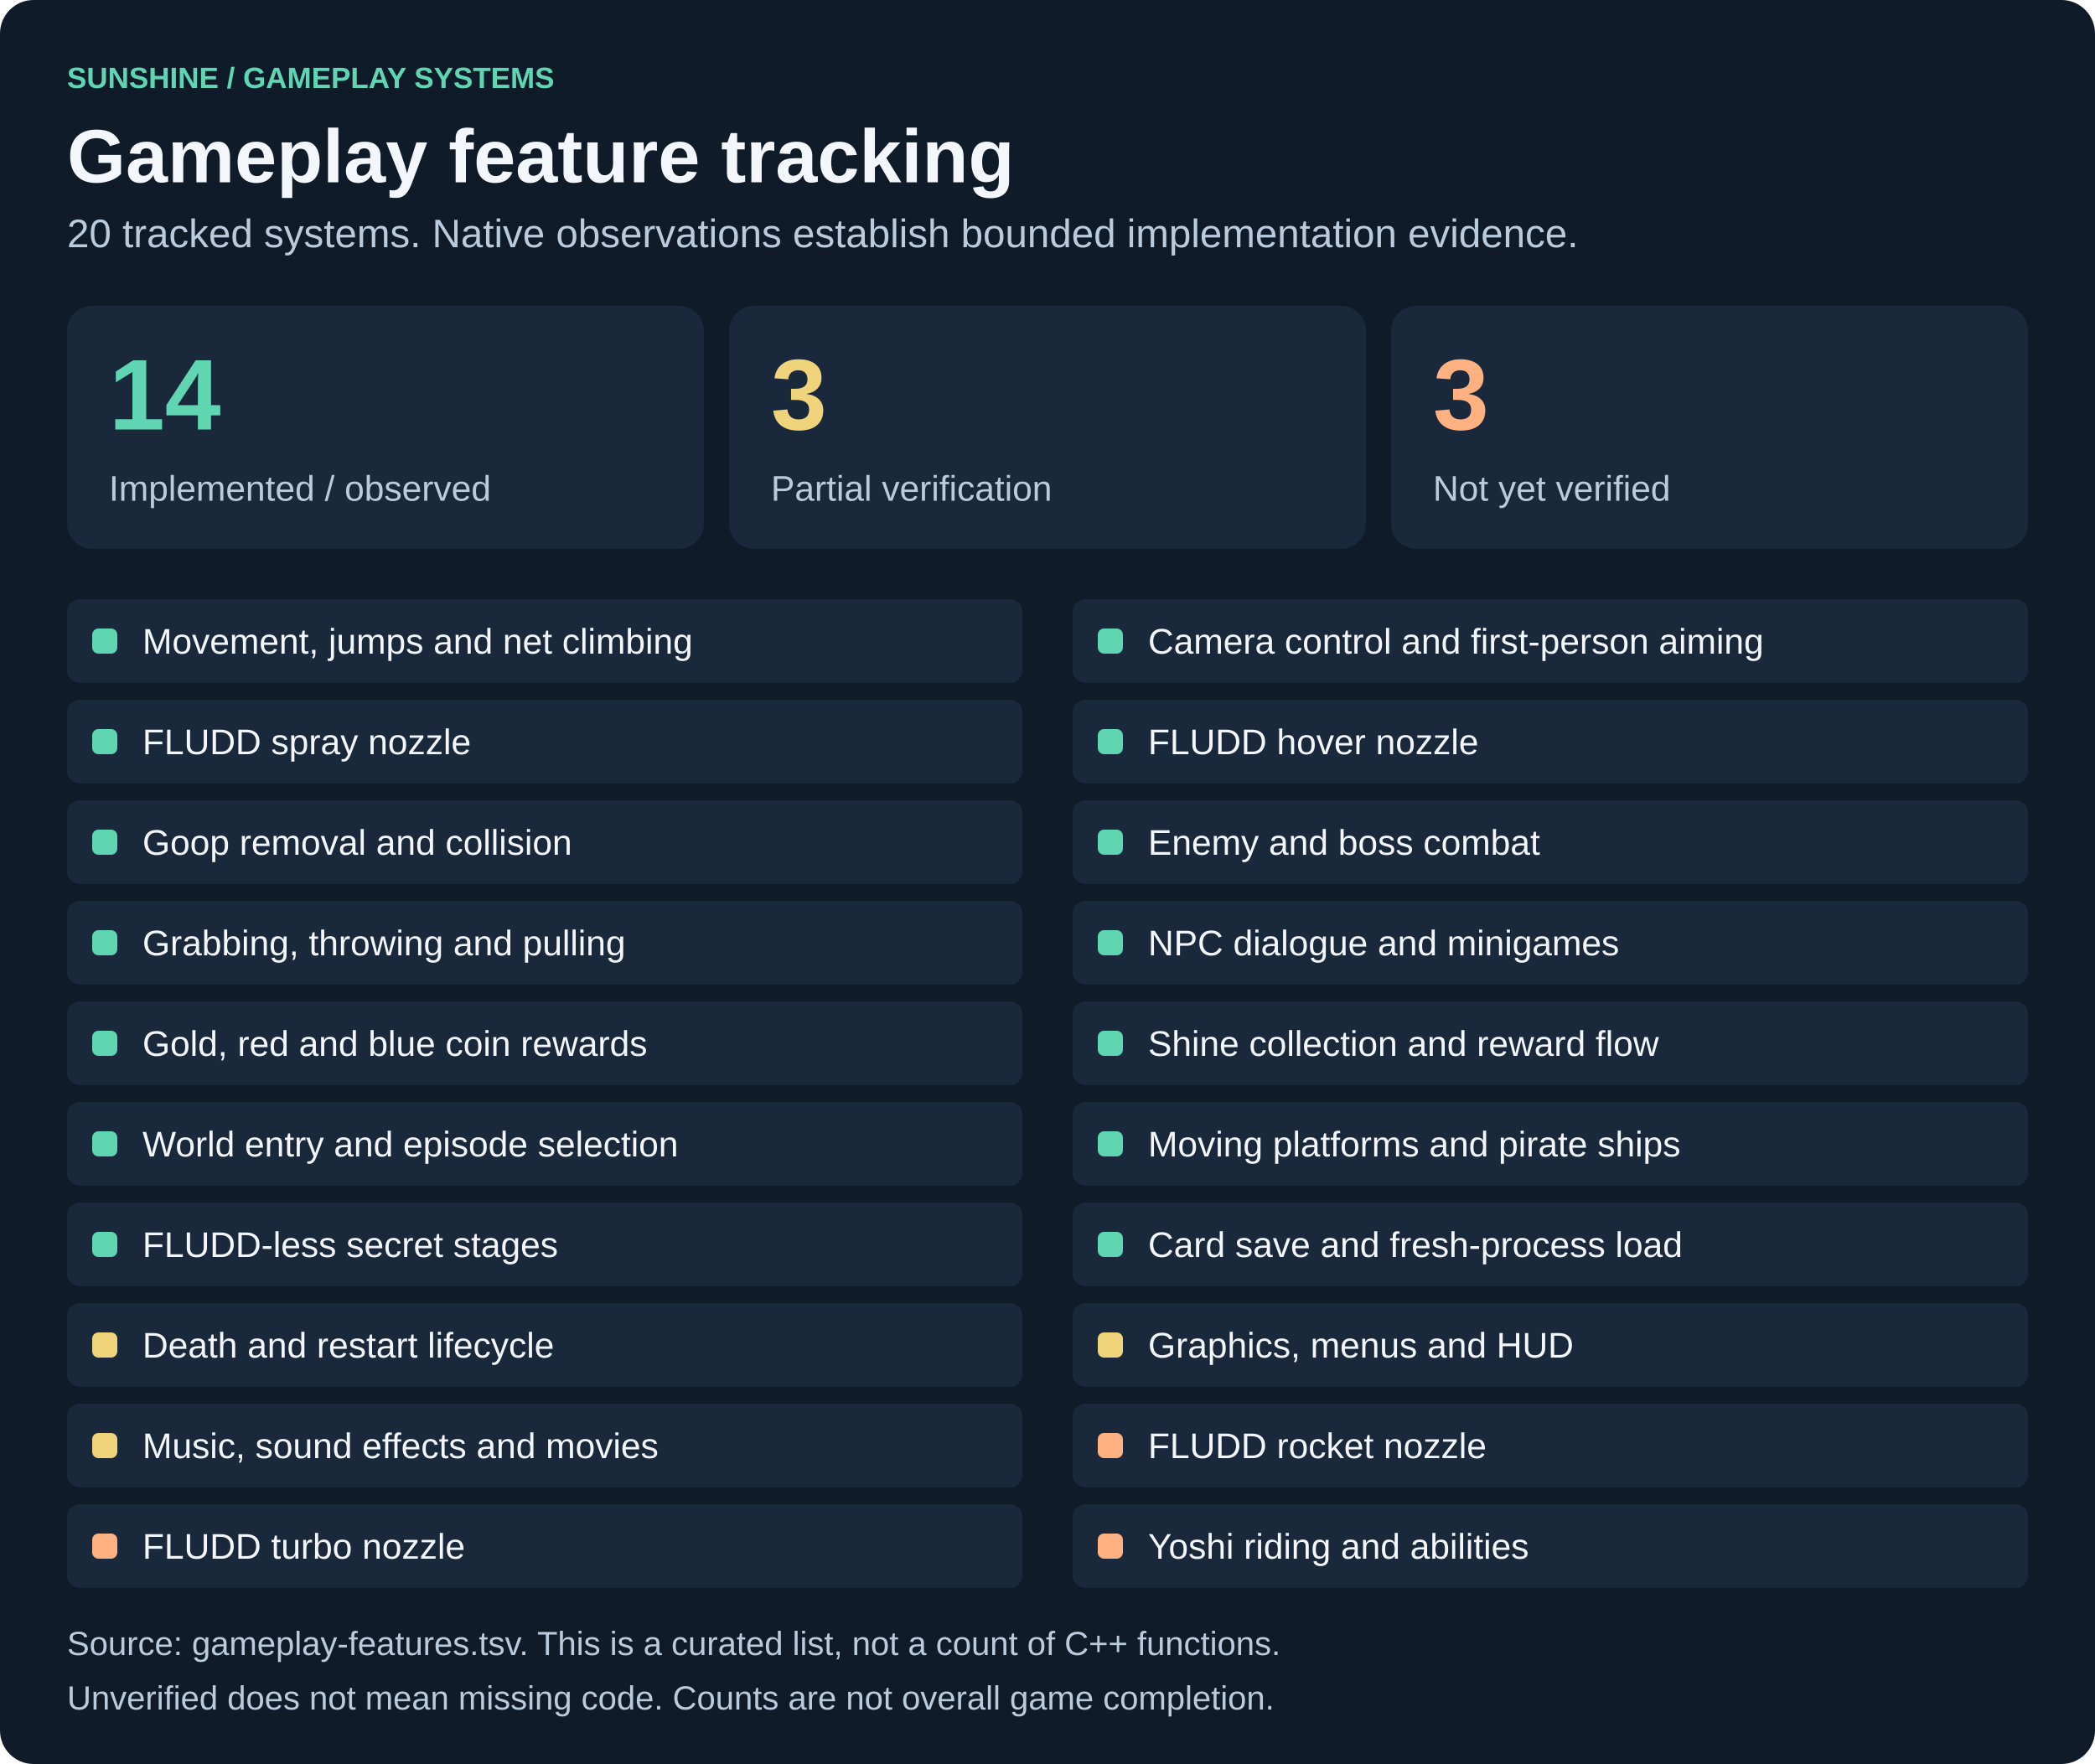
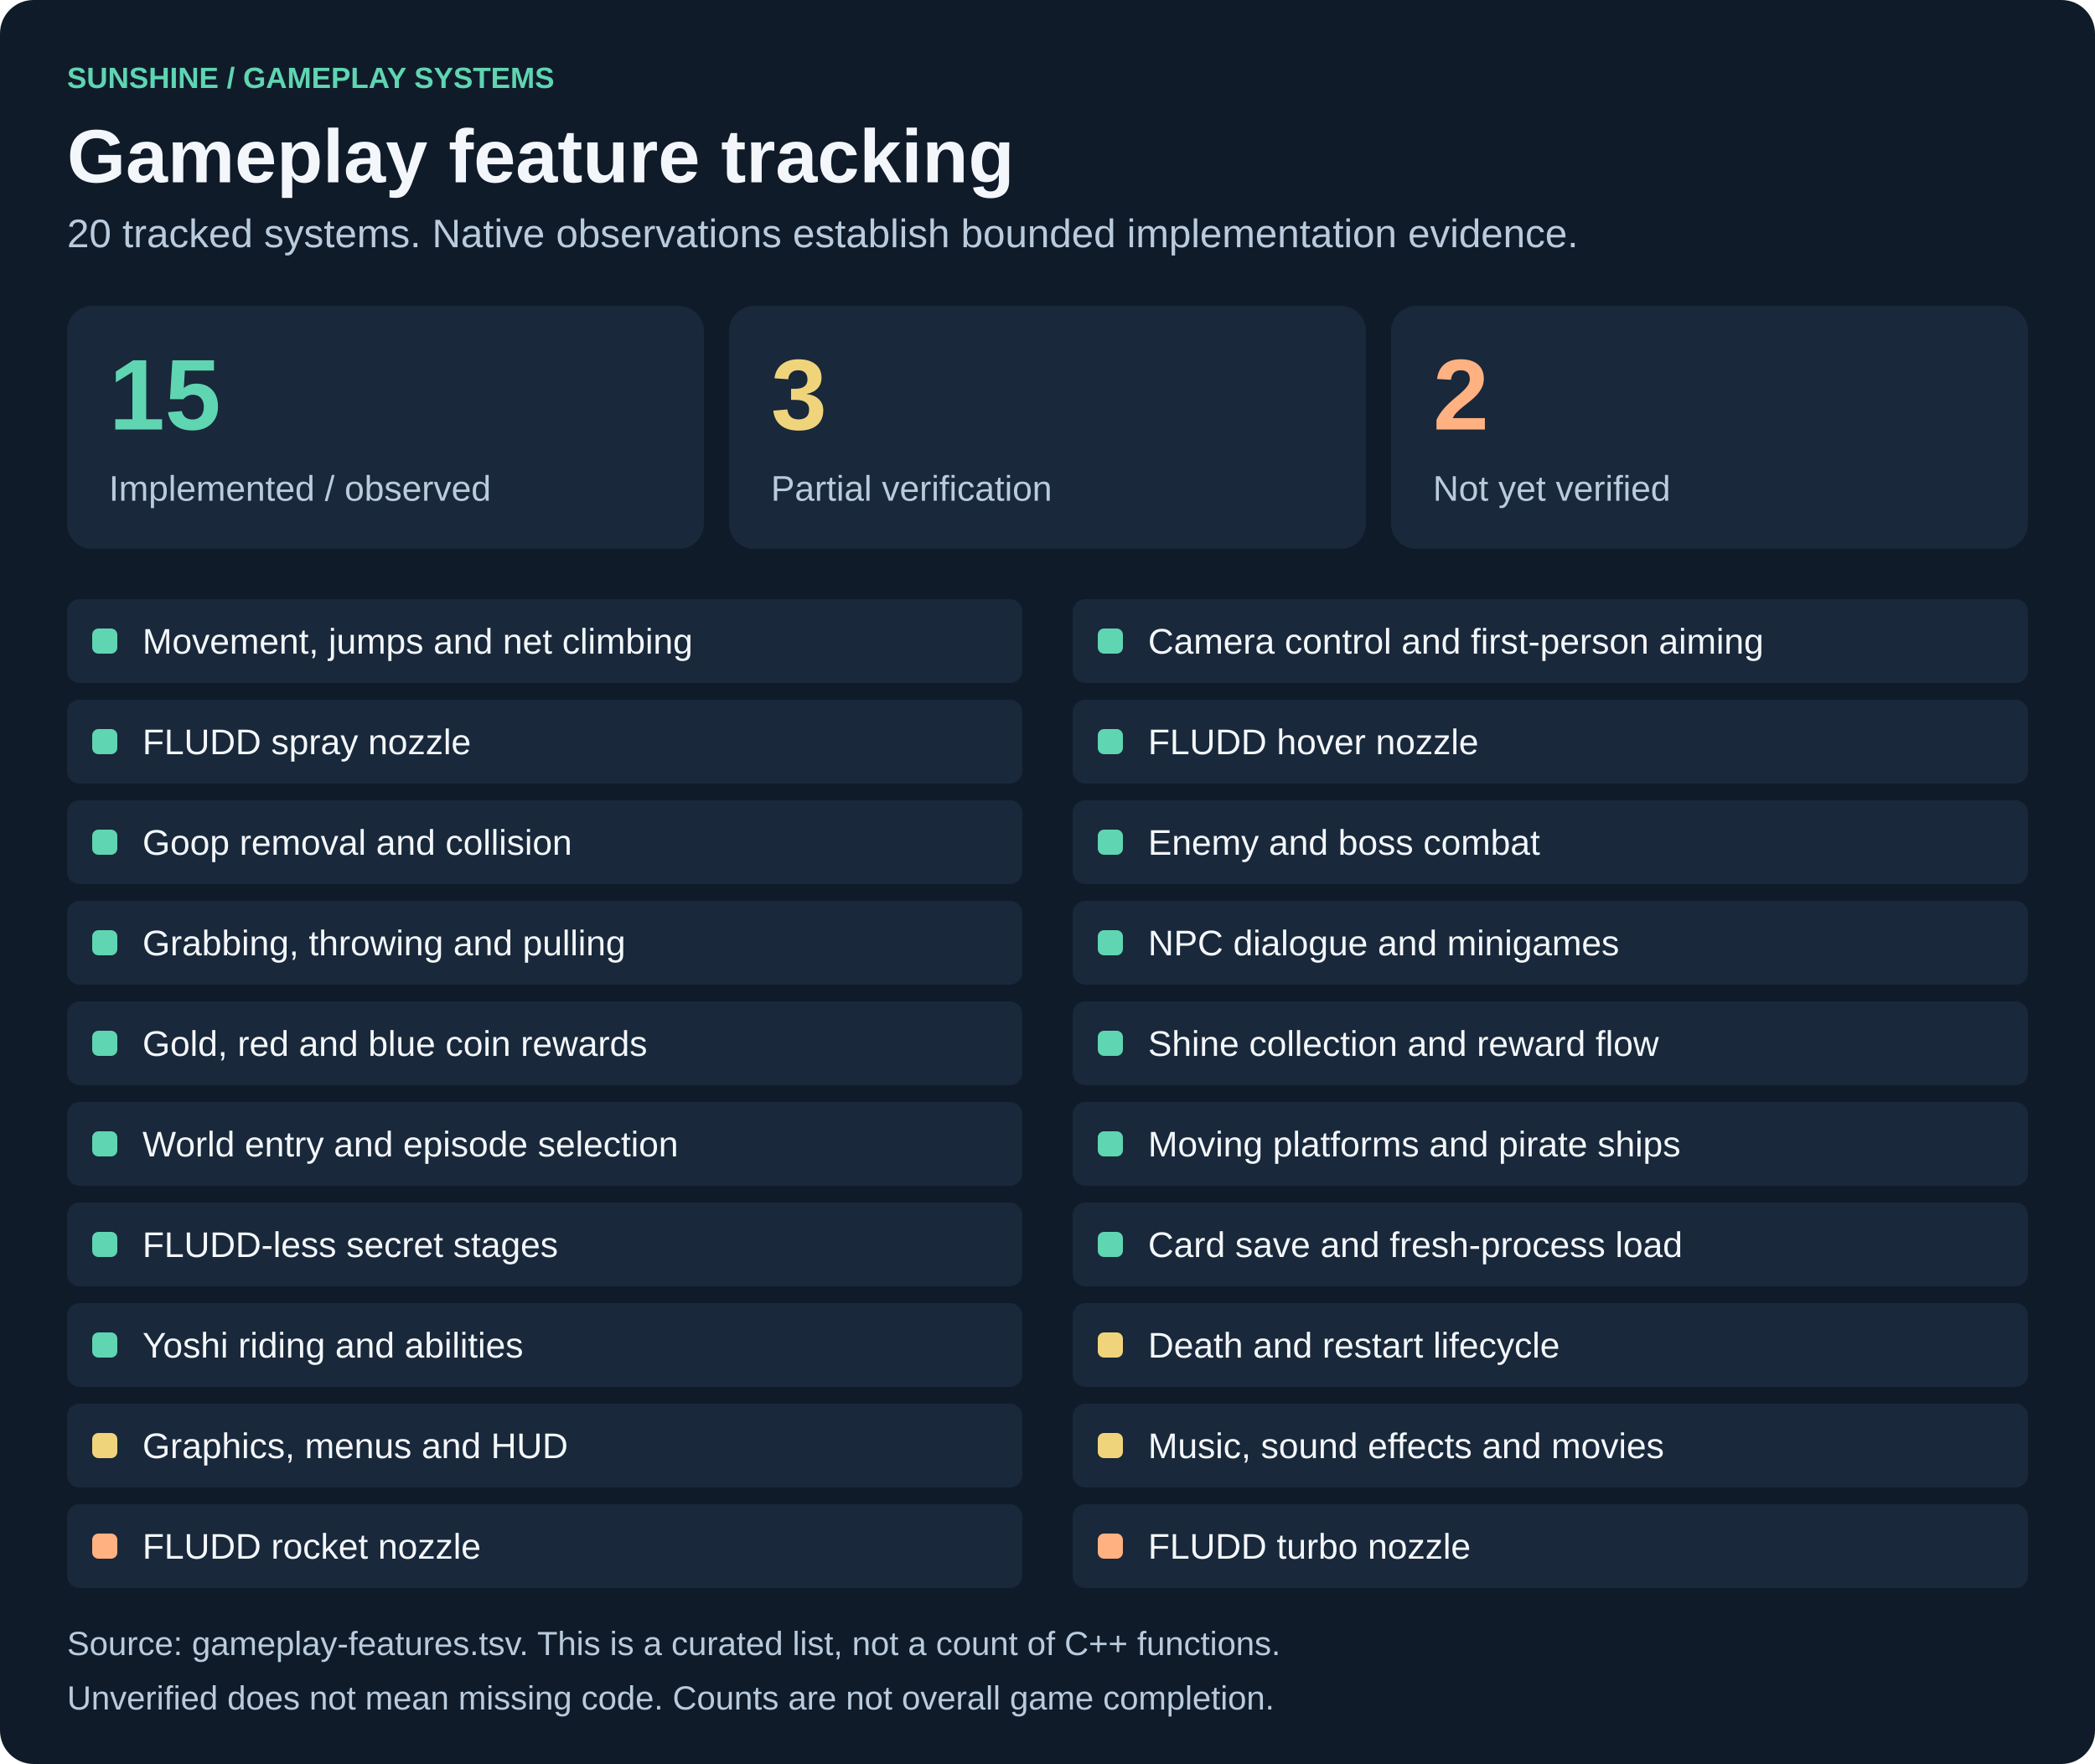
<svg xmlns="http://www.w3.org/2000/svg" width="1000" height="842" viewBox="0 0 1000 842" role="img" aria-labelledby="title desc" font-family="Segoe UI,Arial,sans-serif">
  <rect x="0.00" y="0.00" width="1000.00" height="842.00" rx="16" fill="#101b2a" />
  <text x="32" y="42" font-size="14" font-weight="700" fill="#5fd5b2">SUNSHINE / GAMEPLAY SYSTEMS</text>
  <text x="32" y="87" font-size="36" font-weight="700" fill="#f3f7fb">Gameplay feature tracking</text>
  <text x="32" y="118" font-size="19" font-weight="400" fill="#b9cbdc">20 tracked systems. Native observations establish bounded implementation evidence.</text>
  <rect x="32.00" y="146.00" width="304.00" height="116.00" rx="12" fill="#19283a" />
-   <text x="52" y="205" font-size="48" font-weight="700" fill="#5fd5b2">14</text>
+   <text x="52" y="205" font-size="48" font-weight="700" fill="#5fd5b2">15</text>
  <text x="52" y="239" font-size="17" font-weight="400" fill="#b9cbdc">Implemented / observed</text>
  <rect x="348.00" y="146.00" width="304.00" height="116.00" rx="12" fill="#19283a" />
  <text x="368" y="205" font-size="48" font-weight="700" fill="#f0d47b">3</text>
  <text x="368" y="239" font-size="17" font-weight="400" fill="#b9cbdc">Partial verification</text>
  <rect x="664.00" y="146.00" width="304.00" height="116.00" rx="12" fill="#19283a" />
-   <text x="684" y="205" font-size="48" font-weight="700" fill="#ffb181">3</text>
+   <text x="684" y="205" font-size="48" font-weight="700" fill="#ffb181">2</text>
  <text x="684" y="239" font-size="17" font-weight="400" fill="#b9cbdc">Not yet verified</text>
  <g>
    <rect x="32.00" y="286.00" width="456.00" height="40.00" rx="6" fill="#19283a" />
    <rect x="44.00" y="300.00" width="12.00" height="12.00" rx="3" fill="#5fd5b2" />
    <text x="68" y="312" font-size="17" font-weight="400" fill="#f3f7fb">Movement, jumps and net climbing</text>
  </g>
  <g>
    <rect x="512.00" y="286.00" width="456.00" height="40.00" rx="6" fill="#19283a" />
    <rect x="524.00" y="300.00" width="12.00" height="12.00" rx="3" fill="#5fd5b2" />
    <text x="548" y="312" font-size="17" font-weight="400" fill="#f3f7fb">Camera control and first-person aiming</text>
  </g>
  <g>
    <rect x="32.00" y="334.00" width="456.00" height="40.00" rx="6" fill="#19283a" />
    <rect x="44.00" y="348.00" width="12.00" height="12.00" rx="3" fill="#5fd5b2" />
    <text x="68" y="360" font-size="17" font-weight="400" fill="#f3f7fb">FLUDD spray nozzle</text>
  </g>
  <g>
    <rect x="512.00" y="334.00" width="456.00" height="40.00" rx="6" fill="#19283a" />
    <rect x="524.00" y="348.00" width="12.00" height="12.00" rx="3" fill="#5fd5b2" />
    <text x="548" y="360" font-size="17" font-weight="400" fill="#f3f7fb">FLUDD hover nozzle</text>
  </g>
  <g>
    <rect x="32.00" y="382.00" width="456.00" height="40.00" rx="6" fill="#19283a" />
    <rect x="44.00" y="396.00" width="12.00" height="12.00" rx="3" fill="#5fd5b2" />
    <text x="68" y="408" font-size="17" font-weight="400" fill="#f3f7fb">Goop removal and collision</text>
  </g>
  <g>
    <rect x="512.00" y="382.00" width="456.00" height="40.00" rx="6" fill="#19283a" />
    <rect x="524.00" y="396.00" width="12.00" height="12.00" rx="3" fill="#5fd5b2" />
    <text x="548" y="408" font-size="17" font-weight="400" fill="#f3f7fb">Enemy and boss combat</text>
  </g>
  <g>
    <rect x="32.00" y="430.00" width="456.00" height="40.00" rx="6" fill="#19283a" />
    <rect x="44.00" y="444.00" width="12.00" height="12.00" rx="3" fill="#5fd5b2" />
    <text x="68" y="456" font-size="17" font-weight="400" fill="#f3f7fb">Grabbing, throwing and pulling</text>
  </g>
  <g>
    <rect x="512.00" y="430.00" width="456.00" height="40.00" rx="6" fill="#19283a" />
    <rect x="524.00" y="444.00" width="12.00" height="12.00" rx="3" fill="#5fd5b2" />
    <text x="548" y="456" font-size="17" font-weight="400" fill="#f3f7fb">NPC dialogue and minigames</text>
  </g>
  <g>
    <rect x="32.00" y="478.00" width="456.00" height="40.00" rx="6" fill="#19283a" />
    <rect x="44.00" y="492.00" width="12.00" height="12.00" rx="3" fill="#5fd5b2" />
    <text x="68" y="504" font-size="17" font-weight="400" fill="#f3f7fb">Gold, red and blue coin rewards</text>
  </g>
  <g>
    <rect x="512.00" y="478.00" width="456.00" height="40.00" rx="6" fill="#19283a" />
    <rect x="524.00" y="492.00" width="12.00" height="12.00" rx="3" fill="#5fd5b2" />
    <text x="548" y="504" font-size="17" font-weight="400" fill="#f3f7fb">Shine collection and reward flow</text>
  </g>
  <g>
    <rect x="32.00" y="526.00" width="456.00" height="40.00" rx="6" fill="#19283a" />
    <rect x="44.00" y="540.00" width="12.00" height="12.00" rx="3" fill="#5fd5b2" />
    <text x="68" y="552" font-size="17" font-weight="400" fill="#f3f7fb">World entry and episode selection</text>
  </g>
  <g>
    <rect x="512.00" y="526.00" width="456.00" height="40.00" rx="6" fill="#19283a" />
    <rect x="524.00" y="540.00" width="12.00" height="12.00" rx="3" fill="#5fd5b2" />
    <text x="548" y="552" font-size="17" font-weight="400" fill="#f3f7fb">Moving platforms and pirate ships</text>
  </g>
  <g>
    <rect x="32.00" y="574.00" width="456.00" height="40.00" rx="6" fill="#19283a" />
    <rect x="44.00" y="588.00" width="12.00" height="12.00" rx="3" fill="#5fd5b2" />
    <text x="68" y="600" font-size="17" font-weight="400" fill="#f3f7fb">FLUDD-less secret stages</text>
  </g>
  <g>
    <rect x="512.00" y="574.00" width="456.00" height="40.00" rx="6" fill="#19283a" />
    <rect x="524.00" y="588.00" width="12.00" height="12.00" rx="3" fill="#5fd5b2" />
    <text x="548" y="600" font-size="17" font-weight="400" fill="#f3f7fb">Card save and fresh-process load</text>
  </g>
  <g>
    <rect x="32.00" y="622.00" width="456.00" height="40.00" rx="6" fill="#19283a" />
-     <rect x="44.00" y="636.00" width="12.00" height="12.00" rx="3" fill="#f0d47b" />
-     <text x="68" y="648" font-size="17" font-weight="400" fill="#f3f7fb">Death and restart lifecycle</text>
+     <rect x="44.00" y="636.00" width="12.00" height="12.00" rx="3" fill="#5fd5b2" />
+     <text x="68" y="648" font-size="17" font-weight="400" fill="#f3f7fb">Yoshi riding and abilities</text>
  </g>
  <g>
    <rect x="512.00" y="622.00" width="456.00" height="40.00" rx="6" fill="#19283a" />
    <rect x="524.00" y="636.00" width="12.00" height="12.00" rx="3" fill="#f0d47b" />
-     <text x="548" y="648" font-size="17" font-weight="400" fill="#f3f7fb">Graphics, menus and HUD</text>
+     <text x="548" y="648" font-size="17" font-weight="400" fill="#f3f7fb">Death and restart lifecycle</text>
  </g>
  <g>
    <rect x="32.00" y="670.00" width="456.00" height="40.00" rx="6" fill="#19283a" />
    <rect x="44.00" y="684.00" width="12.00" height="12.00" rx="3" fill="#f0d47b" />
-     <text x="68" y="696" font-size="17" font-weight="400" fill="#f3f7fb">Music, sound effects and movies</text>
+     <text x="68" y="696" font-size="17" font-weight="400" fill="#f3f7fb">Graphics, menus and HUD</text>
  </g>
  <g>
    <rect x="512.00" y="670.00" width="456.00" height="40.00" rx="6" fill="#19283a" />
-     <rect x="524.00" y="684.00" width="12.00" height="12.00" rx="3" fill="#ffb181" />
-     <text x="548" y="696" font-size="17" font-weight="400" fill="#f3f7fb">FLUDD rocket nozzle</text>
+     <rect x="524.00" y="684.00" width="12.00" height="12.00" rx="3" fill="#f0d47b" />
+     <text x="548" y="696" font-size="17" font-weight="400" fill="#f3f7fb">Music, sound effects and movies</text>
  </g>
  <g>
    <rect x="32.00" y="718.00" width="456.00" height="40.00" rx="6" fill="#19283a" />
    <rect x="44.00" y="732.00" width="12.00" height="12.00" rx="3" fill="#ffb181" />
-     <text x="68" y="744" font-size="17" font-weight="400" fill="#f3f7fb">FLUDD turbo nozzle</text>
+     <text x="68" y="744" font-size="17" font-weight="400" fill="#f3f7fb">FLUDD rocket nozzle</text>
  </g>
  <g>
    <rect x="512.00" y="718.00" width="456.00" height="40.00" rx="6" fill="#19283a" />
    <rect x="524.00" y="732.00" width="12.00" height="12.00" rx="3" fill="#ffb181" />
-     <text x="548" y="744" font-size="17" font-weight="400" fill="#f3f7fb">Yoshi riding and abilities</text>
+     <text x="548" y="744" font-size="17" font-weight="400" fill="#f3f7fb">FLUDD turbo nozzle</text>
  </g>
  <text x="32" y="790" font-size="16" font-weight="400" fill="#b9cbdc">Source: gameplay-features.tsv. This is a curated list, not a count of C++ functions.</text>
  <text x="32" y="816" font-size="16" font-weight="400" fill="#b9cbdc">Unverified does not mean missing code. Counts are not overall game completion.</text>
</svg>
